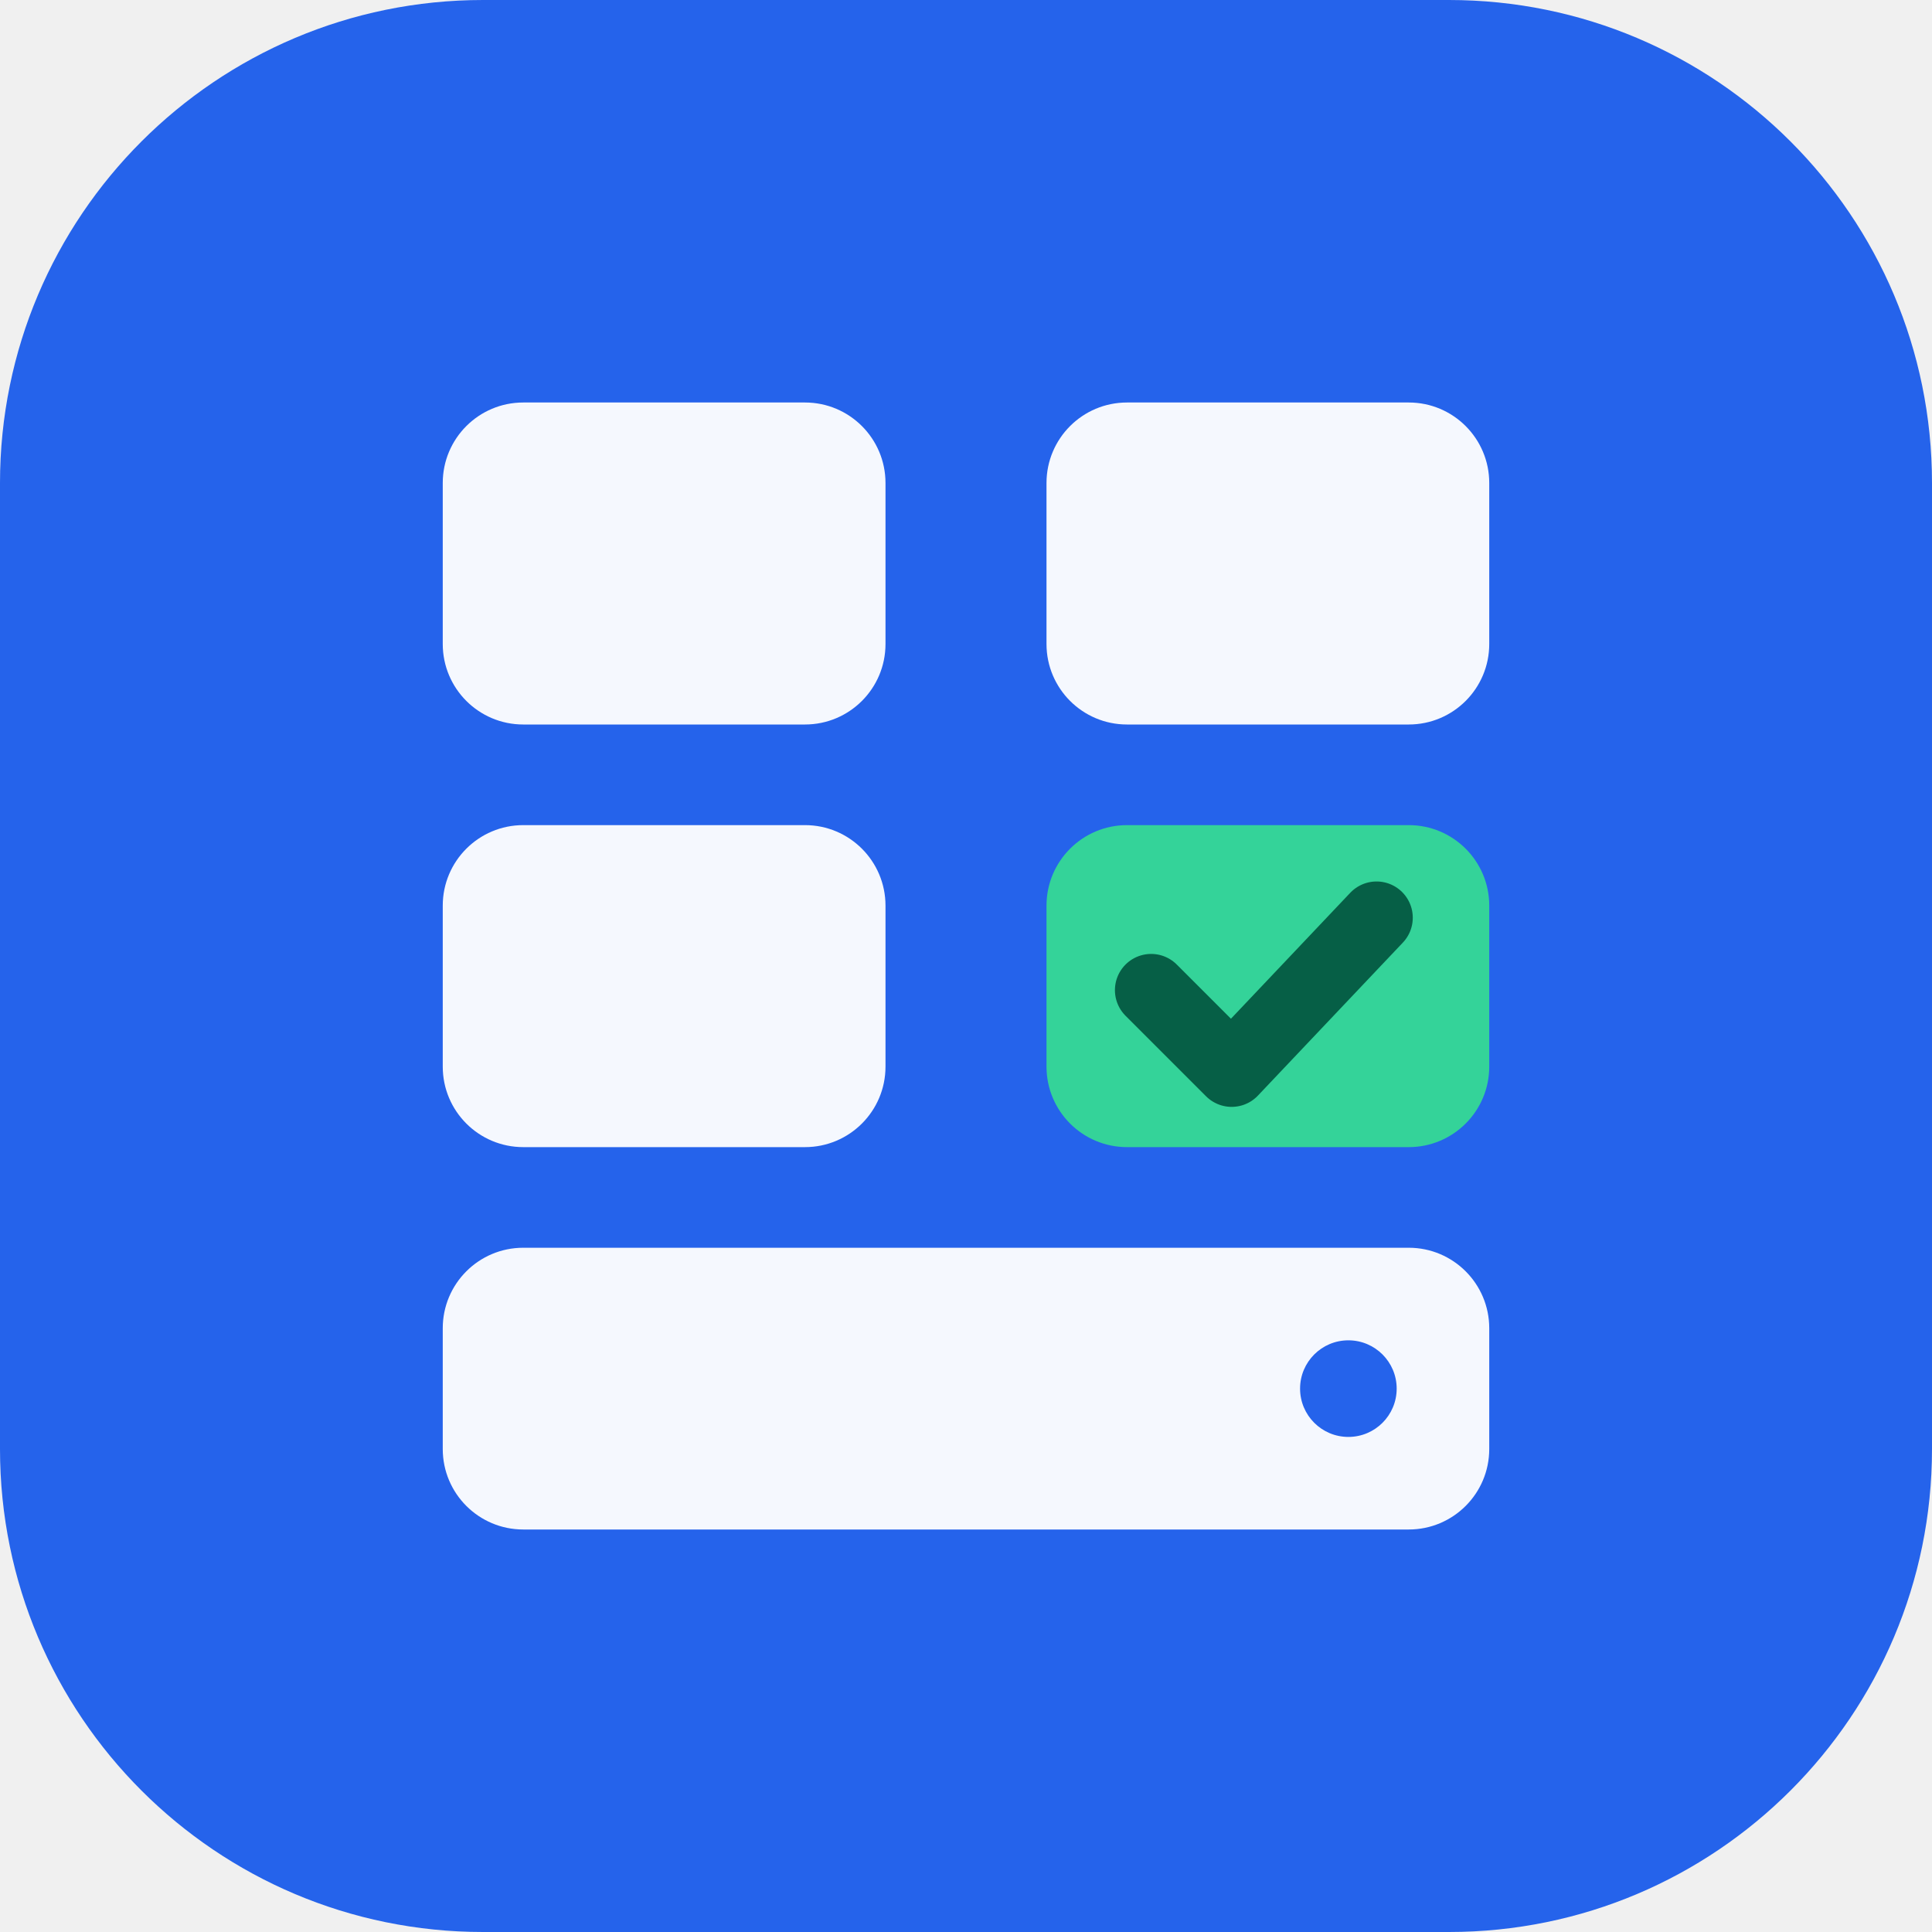
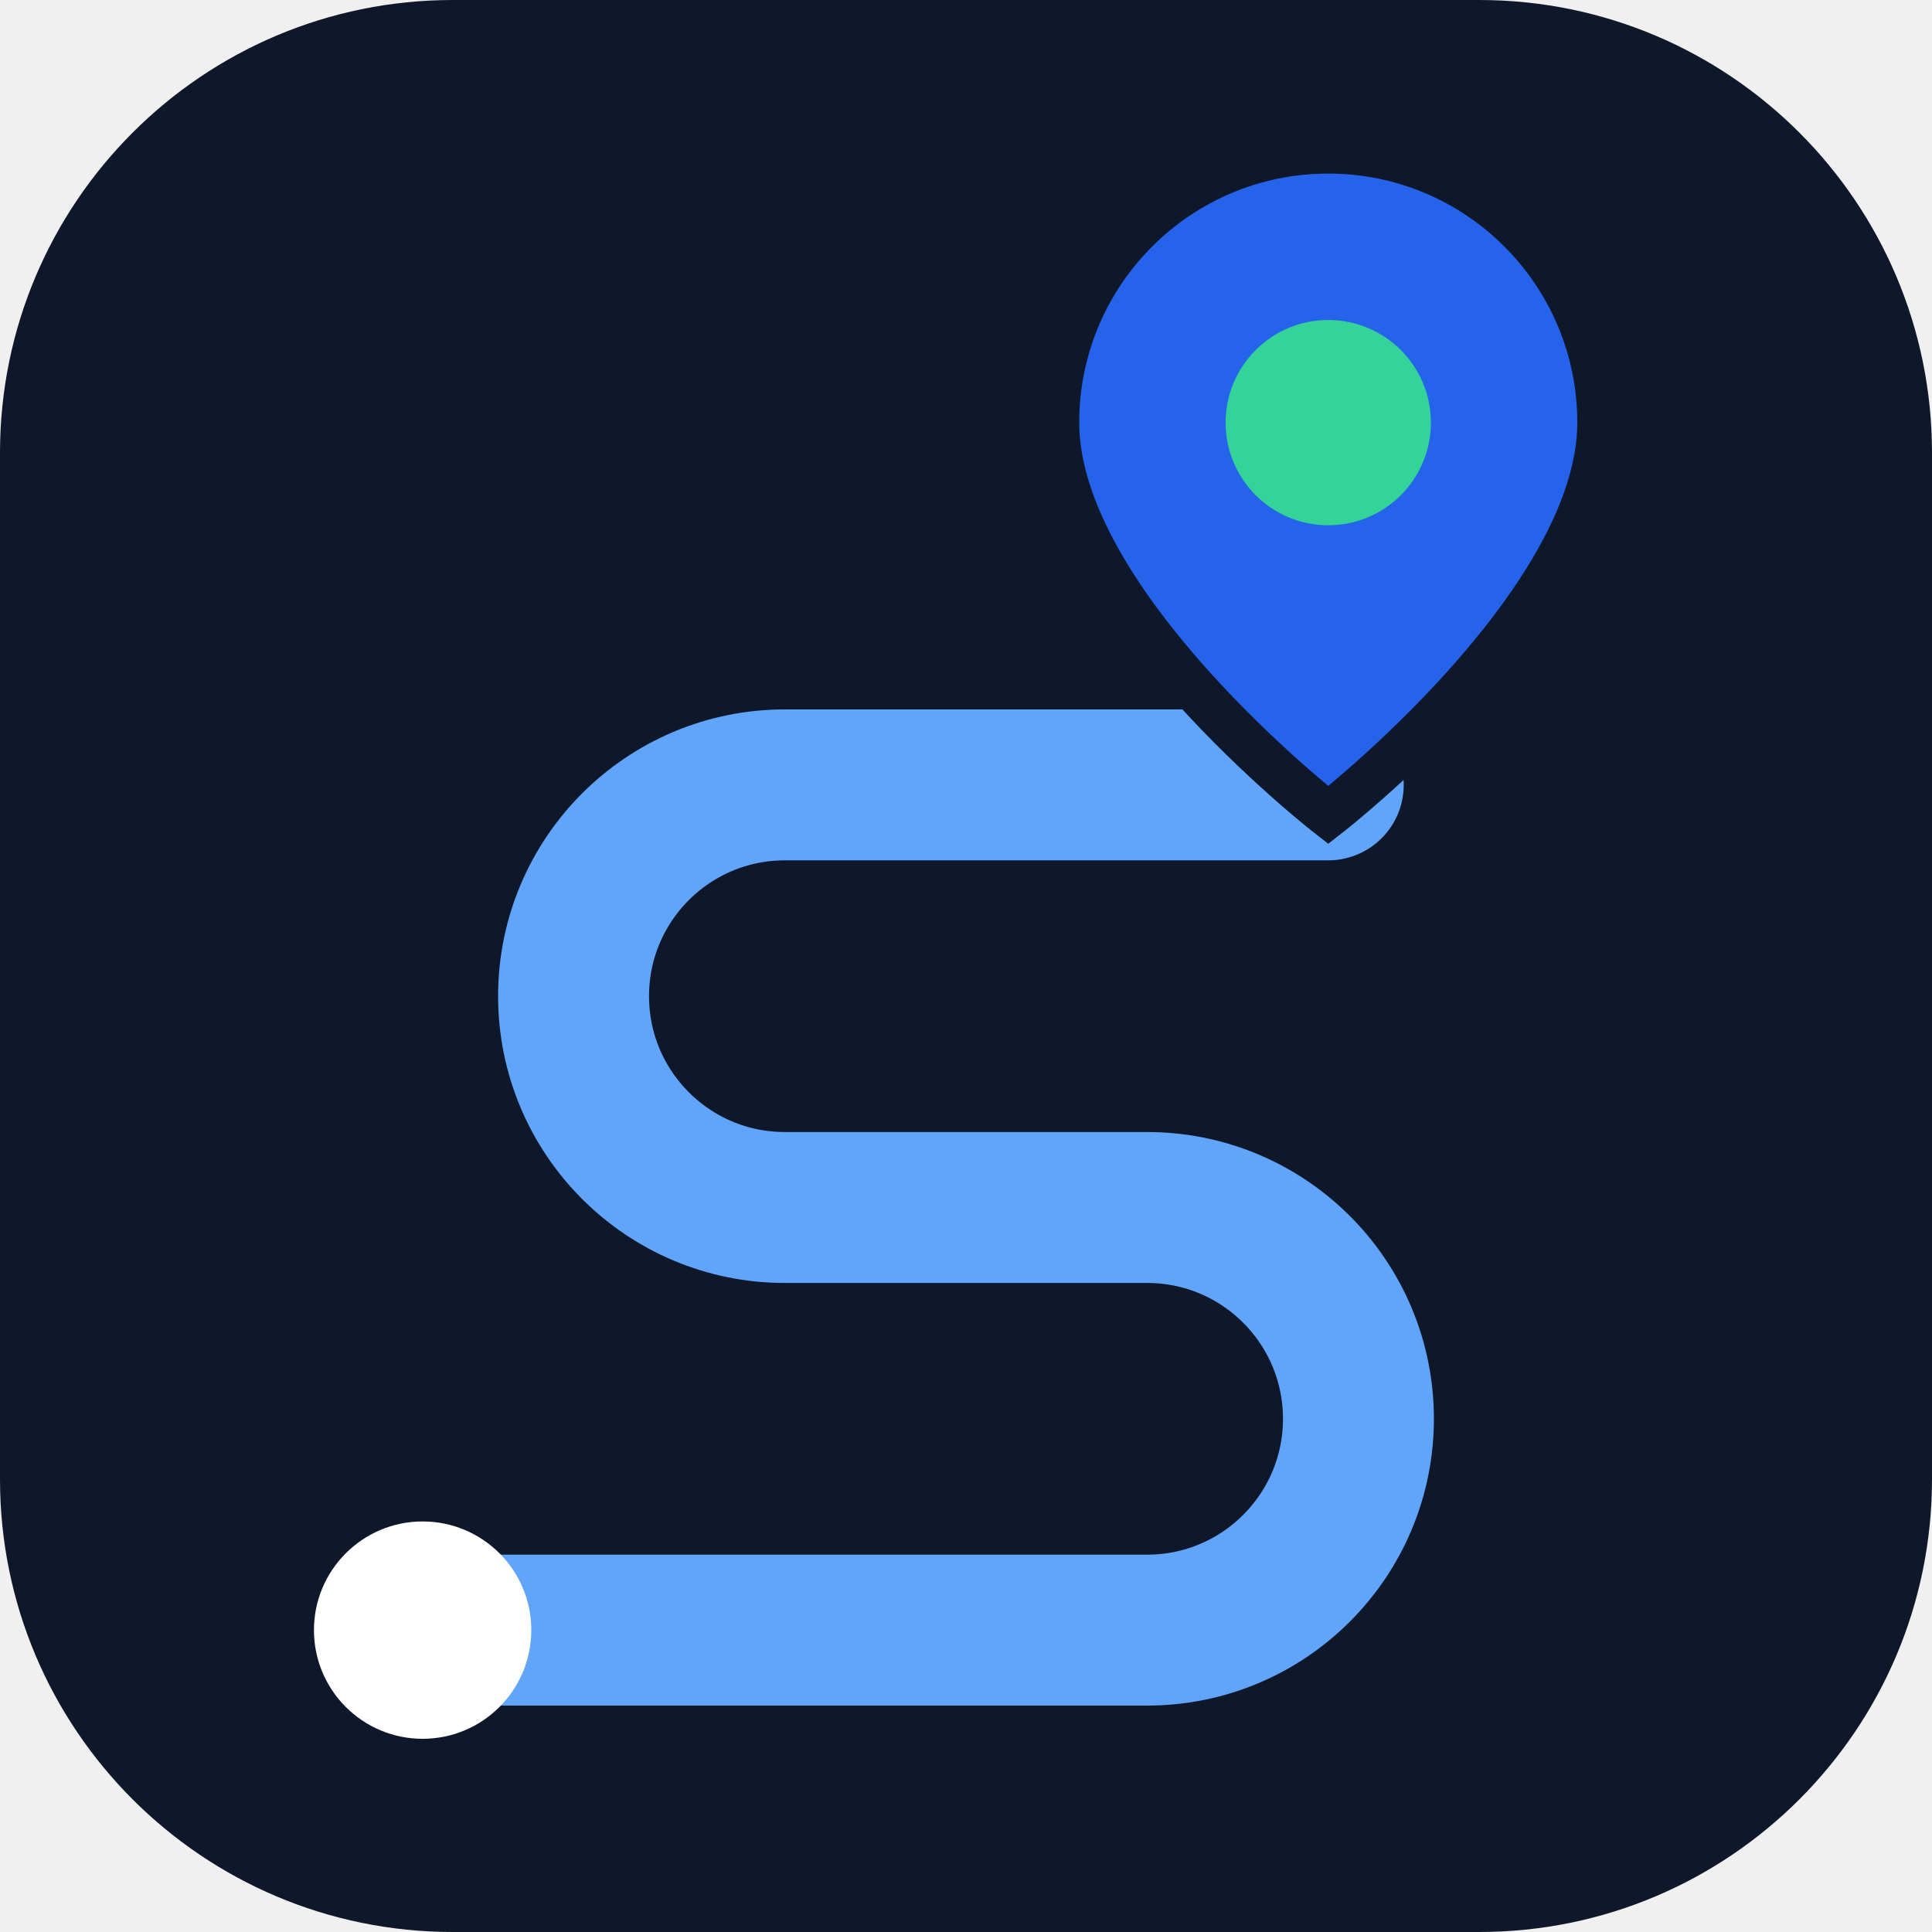
- <svg xmlns="http://www.w3.org/2000/svg" viewBox="0 0 48 48">
-   <rect width="48" height="48" rx="12" fill="#2563eb" />
-   <rect x="11" y="10" width="11" height="8" rx="2" fill="#fff" opacity=".95" />
-   <rect x="26" y="10" width="11" height="8" rx="2" fill="#fff" opacity=".95" />
-   <rect x="11" y="20.5" width="11" height="8" rx="2" fill="#fff" opacity=".95" />
-   <rect x="26" y="20.5" width="11" height="8" rx="2" fill="#34d399" />
-   <path d="M28.6 24.6l2 2 3.6-3.8" fill="none" stroke="#065f46" stroke-width="1.8" stroke-linecap="round" stroke-linejoin="round" />
-   <rect x="11" y="31" width="26" height="7" rx="2" fill="#fff" opacity=".95" />
-   <circle cx="33.5" cy="34.5" r="1.2" fill="#2563eb" />
+ <svg xmlns="http://www.w3.org/2000/svg" width="32" height="32" viewBox="0 0 64 64" role="img" aria-label="SmartLocker">
+   <rect width="64" height="64" rx="15" fill="#0F172A" />
+   <path d="M14 54 H38 a7 7 0 0 0 0 -14 H26 a7 7 0 0 1 0 -14 H44" fill="none" stroke="#60A5FA" stroke-width="5" stroke-linecap="round" stroke-linejoin="round" />
+   <circle cx="14" cy="54" r="3.6" fill="#FFFFFF" />
+   <path d="M44 27 C44 27 35 20 35 14 A9 9 0 0 1 53 14 C53 20 44 27 44 27 Z" fill="#2563EB" stroke="#0F172A" stroke-width="1.5" />
+   <circle cx="44" cy="14" r="3.4" fill="#34D399" />
</svg>
